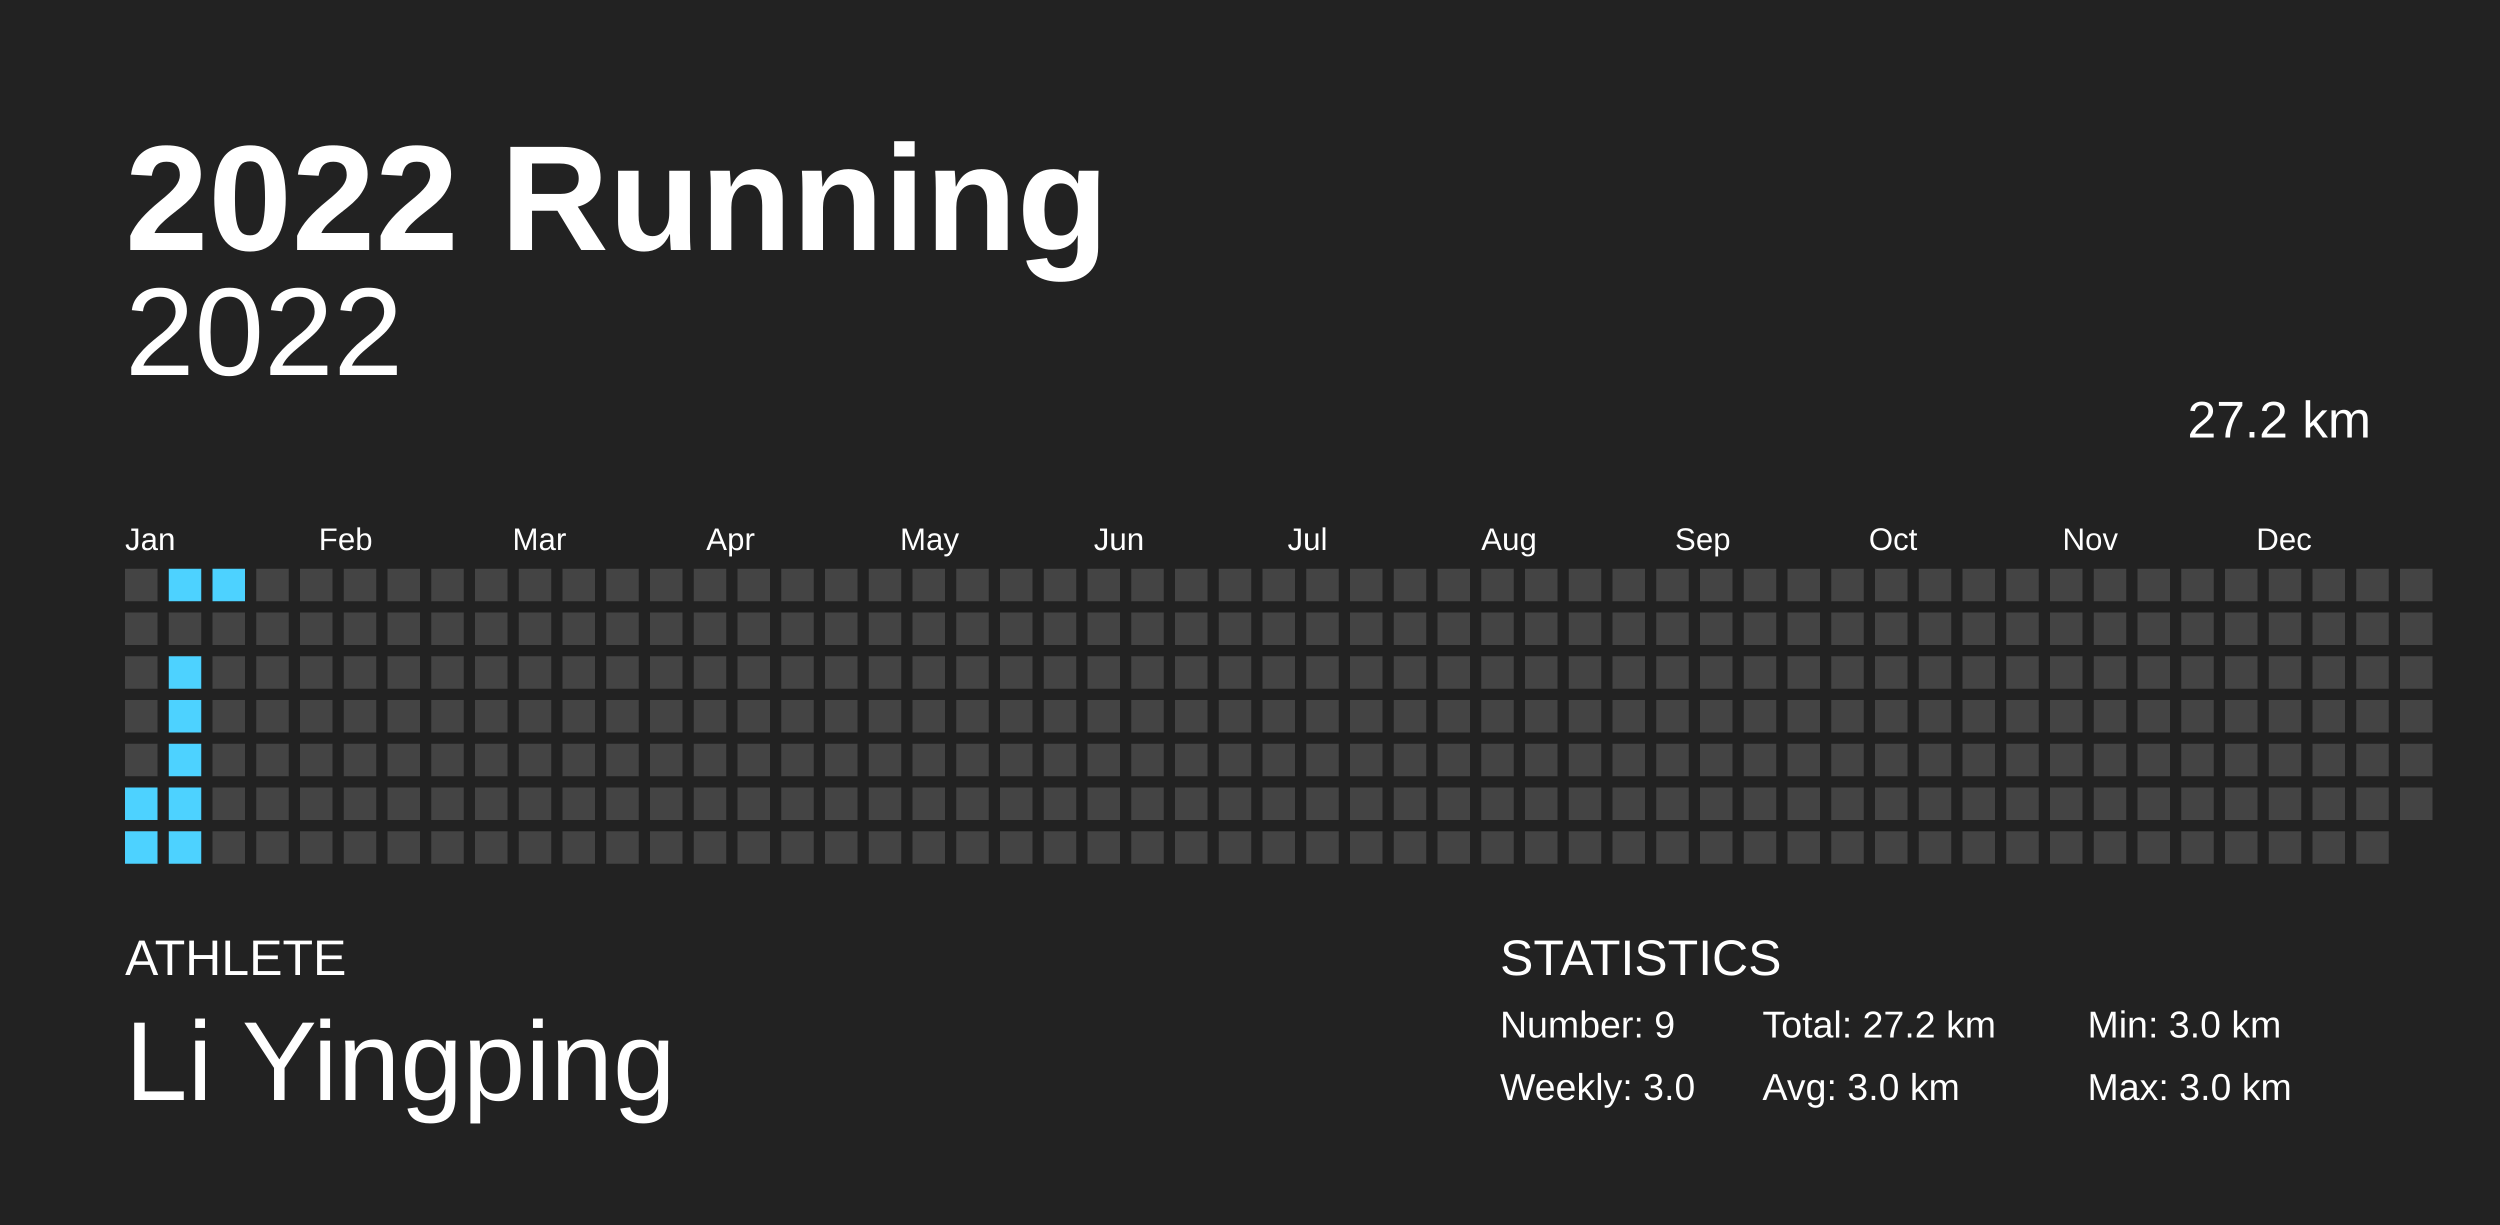
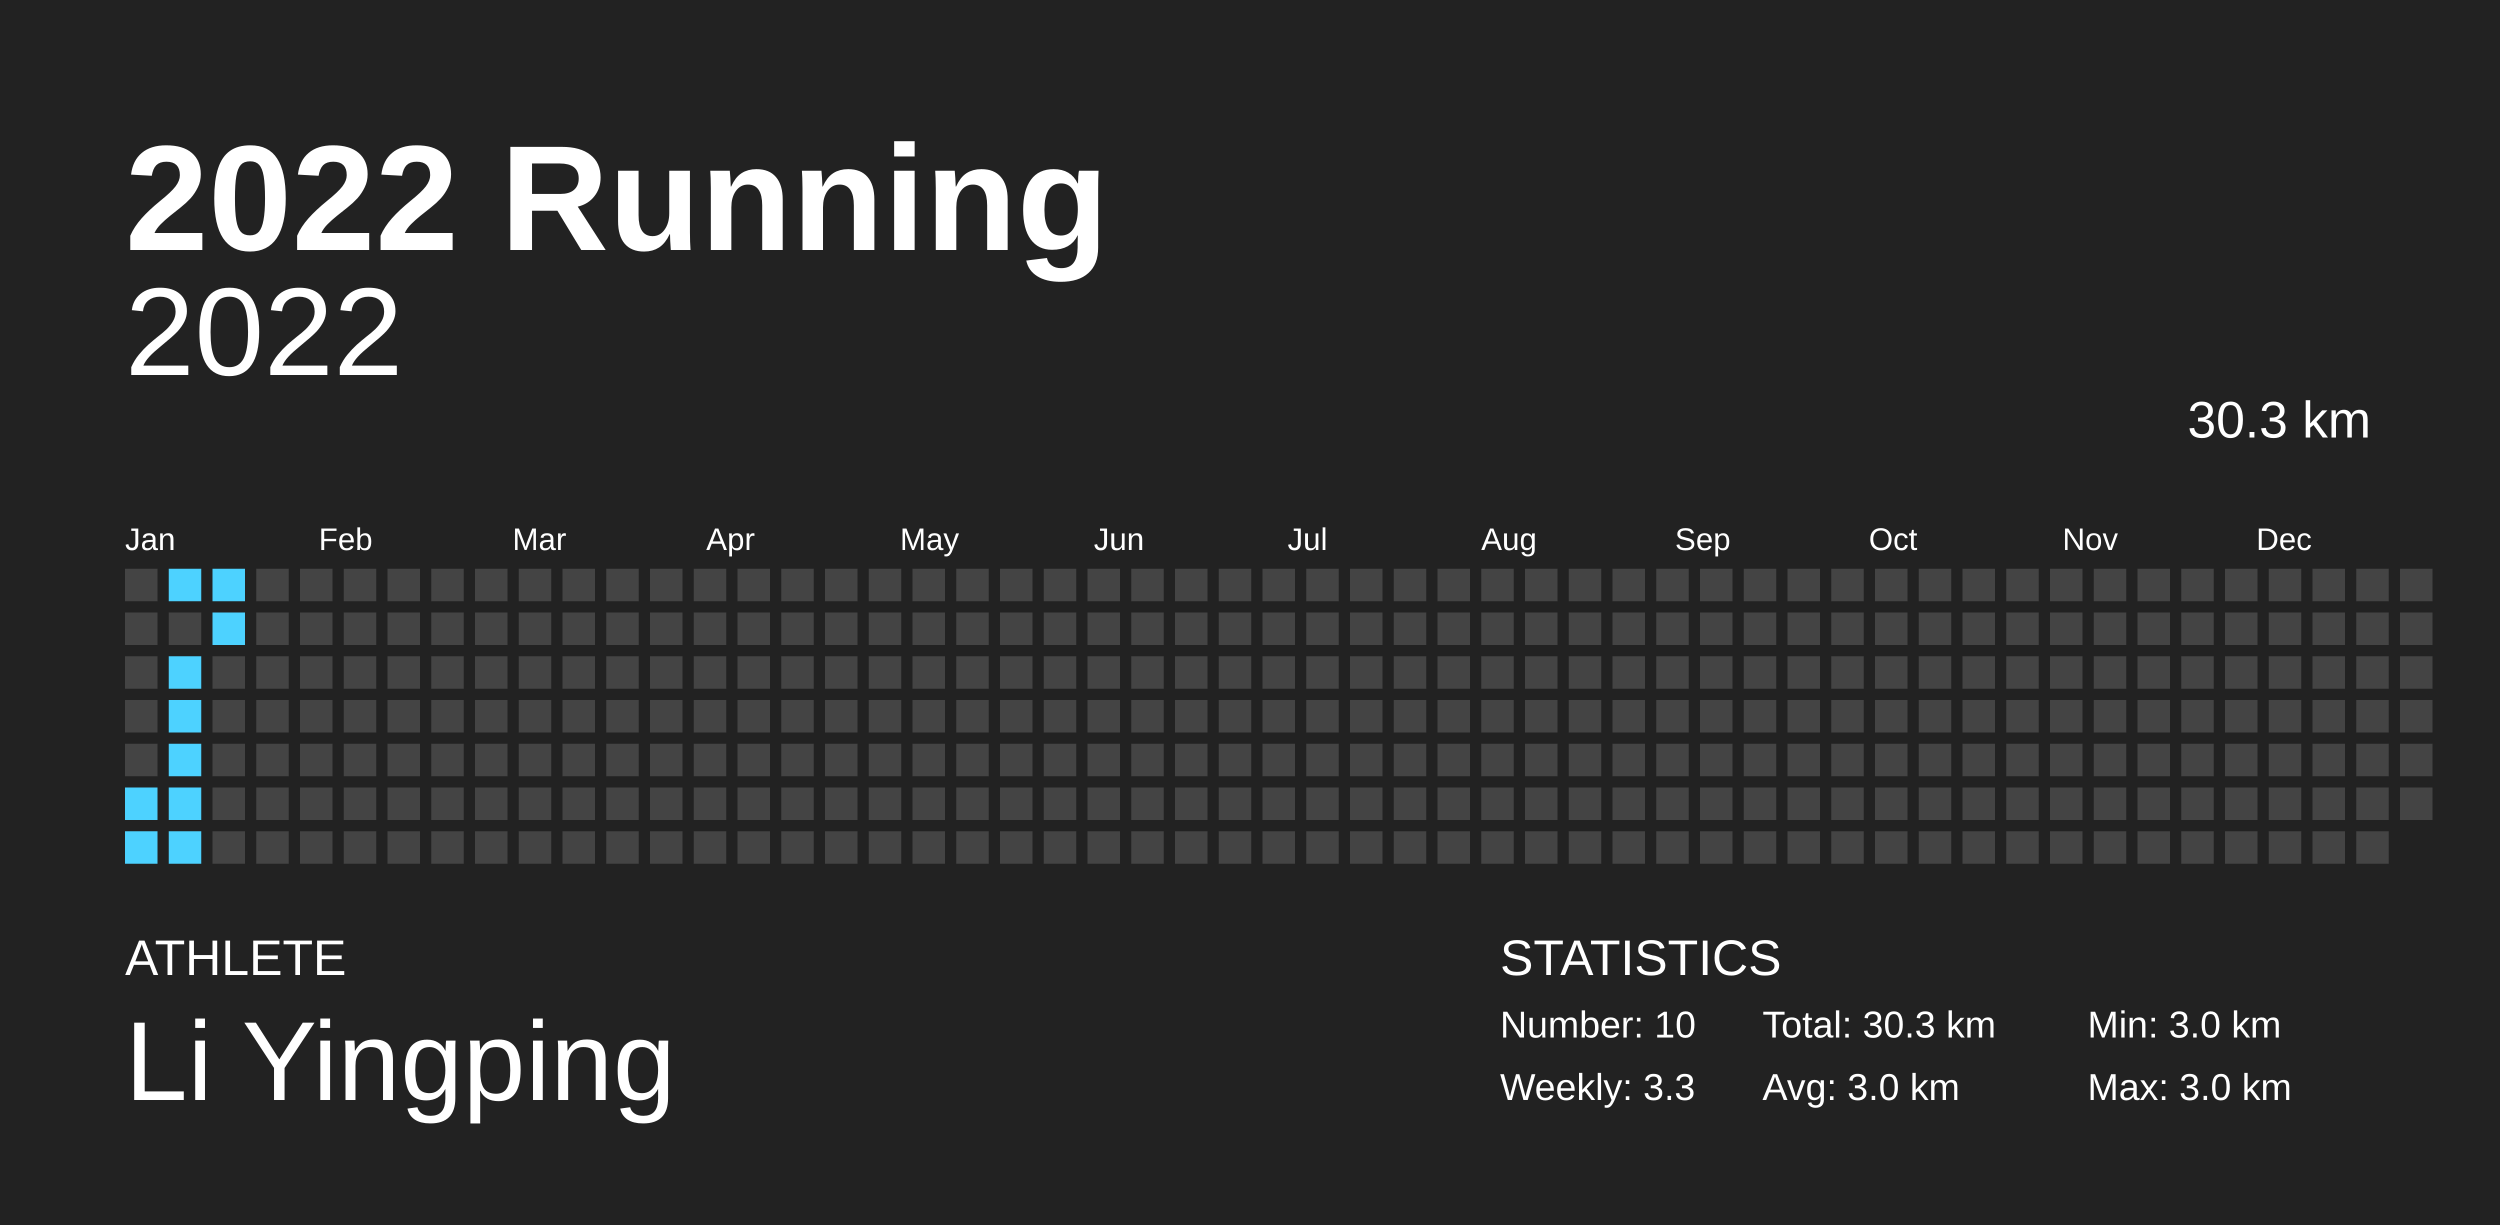
<svg xmlns="http://www.w3.org/2000/svg" baseProfile="full" height="98mm" version="1.1" viewBox="0,0,200,98" width="200mm">
  <defs />
  <rect fill="#222222" height="98" width="200" x="0" y="0" />
  <text fill="#FFFFFF" style="font-size:12px; font-family:Arial; font-weight:bold;" x="10" y="20">2022 Running</text>
  <text fill="#FFFFFF" style="font-size:4px; font-family:Arial" x="10" y="78">ATHLETE</text>
  <text fill="#FFFFFF" style="font-size:9px; font-family:Arial" x="10" y="88">Li Yingping</text>
  <text fill="#FFFFFF" style="font-size:4px; font-family:Arial" x="120" y="78">STATISTICS</text>
-   <text fill="#FFFFFF" style="font-size:3px; font-family:Arial" x="120" y="83">Number: 9</text>
-   <text fill="#FFFFFF" style="font-size:3px; font-family:Arial" x="120" y="88">Weekly: 3.0</text>
-   <text fill="#FFFFFF" style="font-size:3px; font-family:Arial" x="141" y="83">Total: 27.2 km</text>
+   <text fill="#FFFFFF" style="font-size:3px; font-family:Arial" x="120" y="83">Number: 10</text>
+   <text fill="#FFFFFF" style="font-size:3px; font-family:Arial" x="120" y="88">Weekly: 3.3</text>
+   <text fill="#FFFFFF" style="font-size:3px; font-family:Arial" x="141" y="83">Total: 30.3 km</text>
  <text fill="#FFFFFF" style="font-size:3px; font-family:Arial" x="141" y="88">Avg: 3.0 km</text>
  <text fill="#FFFFFF" style="font-size:3px; font-family:Arial" x="167" y="83">Min: 3.0 km</text>
  <text fill="#FFFFFF" style="font-size:3px; font-family:Arial" x="167" y="88">Max: 3.0 km</text>
  <text alignment-baseline="hanging" fill="#FFFFFF" style="font-size:10.0px; font-family:Arial;" x="10" y="30">2022</text>
-   <text alignment-baseline="hanging" fill="#FFFFFF" style="font-size:4.125px; font-family:Arial;" x="175" y="35">27.2 km</text>
+   <text alignment-baseline="hanging" fill="#FFFFFF" style="font-size:4.125px; font-family:Arial;" x="175" y="35">30.3 km</text>
  <text fill="#FFFFFF" style="font-size:2.5px; font-family:Arial" x="10.0" y="44">Jan</text>
  <text fill="#FFFFFF" style="font-size:2.5px; font-family:Arial" x="25.5" y="44">Feb</text>
  <text fill="#FFFFFF" style="font-size:2.5px; font-family:Arial" x="41.0" y="44">Mar</text>
  <text fill="#FFFFFF" style="font-size:2.5px; font-family:Arial" x="56.5" y="44">Apr</text>
  <text fill="#FFFFFF" style="font-size:2.5px; font-family:Arial" x="72.0" y="44">May</text>
  <text fill="#FFFFFF" style="font-size:2.5px; font-family:Arial" x="87.5" y="44">Jun</text>
  <text fill="#FFFFFF" style="font-size:2.5px; font-family:Arial" x="103.0" y="44">Jul</text>
  <text fill="#FFFFFF" style="font-size:2.5px; font-family:Arial" x="118.5" y="44">Aug</text>
  <text fill="#FFFFFF" style="font-size:2.5px; font-family:Arial" x="134.0" y="44">Sep</text>
  <text fill="#FFFFFF" style="font-size:2.5px; font-family:Arial" x="149.5" y="44">Oct</text>
  <text fill="#FFFFFF" style="font-size:2.5px; font-family:Arial" x="165.0" y="44">Nov</text>
  <text fill="#FFFFFF" style="font-size:2.5px; font-family:Arial" x="180.5" y="44">Dec</text>
  <rect fill="#444444" height="2.6" width="2.6" x="10.0" y="45.5" />
  <rect fill="#444444" height="2.6" width="2.6" x="10.0" y="49.0" />
  <rect fill="#444444" height="2.6" width="2.6" x="10.0" y="52.5" />
  <rect fill="#444444" height="2.6" width="2.6" x="10.0" y="56.0" />
  <rect fill="#444444" height="2.6" width="2.6" x="10.0" y="59.5" />
  <rect fill="#4dd2ff" height="2.6" width="2.6" x="10.0" y="63.0" />
  <rect fill="#4dd2ff" height="2.6" width="2.6" x="10.0" y="66.5" />
  <rect fill="#4dd2ff" height="2.6" width="2.6" x="13.5" y="45.5" />
  <rect fill="#444444" height="2.6" width="2.6" x="13.5" y="49.0" />
  <rect fill="#4dd2ff" height="2.6" width="2.6" x="13.5" y="52.5" />
  <rect fill="#4dd2ff" height="2.6" width="2.6" x="13.5" y="56.0" />
  <rect fill="#4dd2ff" height="2.6" width="2.6" x="13.5" y="59.5" />
  <rect fill="#4dd2ff" height="2.6" width="2.6" x="13.5" y="63.0" />
  <rect fill="#4dd2ff" height="2.6" width="2.6" x="13.5" y="66.5" />
  <rect fill="#4dd2ff" height="2.6" width="2.6" x="17.0" y="45.5" />
-   <rect fill="#444444" height="2.6" width="2.6" x="17.0" y="49.0" />
+   <rect fill="#4dd2ff" height="2.6" width="2.6" x="17.0" y="49.0" />
  <rect fill="#444444" height="2.6" width="2.6" x="17.0" y="52.5" />
  <rect fill="#444444" height="2.6" width="2.6" x="17.0" y="56.0" />
  <rect fill="#444444" height="2.6" width="2.6" x="17.0" y="59.5" />
  <rect fill="#444444" height="2.6" width="2.6" x="17.0" y="63.0" />
  <rect fill="#444444" height="2.6" width="2.6" x="17.0" y="66.5" />
  <rect fill="#444444" height="2.6" width="2.6" x="20.5" y="45.5" />
  <rect fill="#444444" height="2.6" width="2.6" x="20.5" y="49.0" />
  <rect fill="#444444" height="2.6" width="2.6" x="20.5" y="52.5" />
  <rect fill="#444444" height="2.6" width="2.6" x="20.5" y="56.0" />
  <rect fill="#444444" height="2.6" width="2.6" x="20.5" y="59.5" />
  <rect fill="#444444" height="2.6" width="2.6" x="20.5" y="63.0" />
  <rect fill="#444444" height="2.6" width="2.6" x="20.5" y="66.5" />
  <rect fill="#444444" height="2.6" width="2.6" x="24.0" y="45.5" />
  <rect fill="#444444" height="2.6" width="2.6" x="24.0" y="49.0" />
  <rect fill="#444444" height="2.6" width="2.6" x="24.0" y="52.5" />
  <rect fill="#444444" height="2.6" width="2.6" x="24.0" y="56.0" />
  <rect fill="#444444" height="2.6" width="2.6" x="24.0" y="59.5" />
  <rect fill="#444444" height="2.6" width="2.6" x="24.0" y="63.0" />
  <rect fill="#444444" height="2.6" width="2.6" x="24.0" y="66.5" />
  <rect fill="#444444" height="2.6" width="2.6" x="27.5" y="45.5" />
  <rect fill="#444444" height="2.6" width="2.6" x="27.5" y="49.0" />
  <rect fill="#444444" height="2.6" width="2.6" x="27.5" y="52.5" />
  <rect fill="#444444" height="2.6" width="2.6" x="27.5" y="56.0" />
  <rect fill="#444444" height="2.6" width="2.6" x="27.5" y="59.5" />
  <rect fill="#444444" height="2.6" width="2.6" x="27.5" y="63.0" />
  <rect fill="#444444" height="2.6" width="2.6" x="27.5" y="66.5" />
  <rect fill="#444444" height="2.6" width="2.6" x="31.0" y="45.5" />
  <rect fill="#444444" height="2.6" width="2.6" x="31.0" y="49.0" />
  <rect fill="#444444" height="2.6" width="2.6" x="31.0" y="52.5" />
  <rect fill="#444444" height="2.6" width="2.6" x="31.0" y="56.0" />
  <rect fill="#444444" height="2.6" width="2.6" x="31.0" y="59.5" />
  <rect fill="#444444" height="2.6" width="2.6" x="31.0" y="63.0" />
  <rect fill="#444444" height="2.6" width="2.6" x="31.0" y="66.5" />
  <rect fill="#444444" height="2.6" width="2.6" x="34.5" y="45.5" />
  <rect fill="#444444" height="2.6" width="2.6" x="34.5" y="49.0" />
  <rect fill="#444444" height="2.6" width="2.6" x="34.5" y="52.5" />
  <rect fill="#444444" height="2.6" width="2.6" x="34.5" y="56.0" />
  <rect fill="#444444" height="2.6" width="2.6" x="34.5" y="59.5" />
  <rect fill="#444444" height="2.6" width="2.6" x="34.5" y="63.0" />
  <rect fill="#444444" height="2.6" width="2.6" x="34.5" y="66.5" />
  <rect fill="#444444" height="2.6" width="2.6" x="38.0" y="45.5" />
  <rect fill="#444444" height="2.6" width="2.6" x="38.0" y="49.0" />
  <rect fill="#444444" height="2.6" width="2.6" x="38.0" y="52.5" />
  <rect fill="#444444" height="2.6" width="2.6" x="38.0" y="56.0" />
  <rect fill="#444444" height="2.6" width="2.6" x="38.0" y="59.5" />
  <rect fill="#444444" height="2.6" width="2.6" x="38.0" y="63.0" />
  <rect fill="#444444" height="2.6" width="2.6" x="38.0" y="66.5" />
  <rect fill="#444444" height="2.6" width="2.6" x="41.5" y="45.5" />
  <rect fill="#444444" height="2.6" width="2.6" x="41.5" y="49.0" />
  <rect fill="#444444" height="2.6" width="2.6" x="41.5" y="52.5" />
  <rect fill="#444444" height="2.6" width="2.6" x="41.5" y="56.0" />
  <rect fill="#444444" height="2.6" width="2.6" x="41.5" y="59.5" />
  <rect fill="#444444" height="2.6" width="2.6" x="41.5" y="63.0" />
  <rect fill="#444444" height="2.6" width="2.6" x="41.5" y="66.5" />
  <rect fill="#444444" height="2.6" width="2.6" x="45.0" y="45.5" />
  <rect fill="#444444" height="2.6" width="2.6" x="45.0" y="49.0" />
  <rect fill="#444444" height="2.6" width="2.6" x="45.0" y="52.5" />
  <rect fill="#444444" height="2.6" width="2.6" x="45.0" y="56.0" />
  <rect fill="#444444" height="2.6" width="2.6" x="45.0" y="59.5" />
  <rect fill="#444444" height="2.6" width="2.6" x="45.0" y="63.0" />
  <rect fill="#444444" height="2.6" width="2.6" x="45.0" y="66.5" />
  <rect fill="#444444" height="2.6" width="2.6" x="48.5" y="45.5" />
  <rect fill="#444444" height="2.6" width="2.6" x="48.5" y="49.0" />
  <rect fill="#444444" height="2.6" width="2.6" x="48.5" y="52.5" />
  <rect fill="#444444" height="2.6" width="2.6" x="48.5" y="56.0" />
  <rect fill="#444444" height="2.6" width="2.6" x="48.5" y="59.5" />
  <rect fill="#444444" height="2.6" width="2.6" x="48.5" y="63.0" />
  <rect fill="#444444" height="2.6" width="2.6" x="48.5" y="66.5" />
  <rect fill="#444444" height="2.6" width="2.6" x="52.0" y="45.5" />
  <rect fill="#444444" height="2.6" width="2.6" x="52.0" y="49.0" />
  <rect fill="#444444" height="2.6" width="2.6" x="52.0" y="52.5" />
  <rect fill="#444444" height="2.6" width="2.6" x="52.0" y="56.0" />
  <rect fill="#444444" height="2.6" width="2.6" x="52.0" y="59.5" />
  <rect fill="#444444" height="2.6" width="2.6" x="52.0" y="63.0" />
  <rect fill="#444444" height="2.6" width="2.6" x="52.0" y="66.5" />
  <rect fill="#444444" height="2.6" width="2.6" x="55.5" y="45.5" />
  <rect fill="#444444" height="2.6" width="2.6" x="55.5" y="49.0" />
  <rect fill="#444444" height="2.6" width="2.6" x="55.5" y="52.5" />
  <rect fill="#444444" height="2.6" width="2.6" x="55.5" y="56.0" />
  <rect fill="#444444" height="2.6" width="2.6" x="55.5" y="59.5" />
  <rect fill="#444444" height="2.6" width="2.6" x="55.5" y="63.0" />
  <rect fill="#444444" height="2.6" width="2.6" x="55.5" y="66.5" />
  <rect fill="#444444" height="2.6" width="2.6" x="59.0" y="45.5" />
  <rect fill="#444444" height="2.6" width="2.6" x="59.0" y="49.0" />
  <rect fill="#444444" height="2.6" width="2.6" x="59.0" y="52.5" />
  <rect fill="#444444" height="2.6" width="2.6" x="59.0" y="56.0" />
  <rect fill="#444444" height="2.6" width="2.6" x="59.0" y="59.5" />
  <rect fill="#444444" height="2.6" width="2.6" x="59.0" y="63.0" />
  <rect fill="#444444" height="2.6" width="2.6" x="59.0" y="66.5" />
  <rect fill="#444444" height="2.6" width="2.6" x="62.5" y="45.5" />
  <rect fill="#444444" height="2.6" width="2.6" x="62.5" y="49.0" />
  <rect fill="#444444" height="2.6" width="2.6" x="62.5" y="52.5" />
  <rect fill="#444444" height="2.6" width="2.6" x="62.5" y="56.0" />
  <rect fill="#444444" height="2.6" width="2.6" x="62.5" y="59.5" />
  <rect fill="#444444" height="2.6" width="2.6" x="62.5" y="63.0" />
  <rect fill="#444444" height="2.6" width="2.6" x="62.5" y="66.5" />
  <rect fill="#444444" height="2.6" width="2.6" x="66.0" y="45.5" />
  <rect fill="#444444" height="2.6" width="2.6" x="66.0" y="49.0" />
  <rect fill="#444444" height="2.6" width="2.6" x="66.0" y="52.5" />
  <rect fill="#444444" height="2.6" width="2.6" x="66.0" y="56.0" />
  <rect fill="#444444" height="2.6" width="2.6" x="66.0" y="59.5" />
  <rect fill="#444444" height="2.6" width="2.6" x="66.0" y="63.0" />
  <rect fill="#444444" height="2.6" width="2.6" x="66.0" y="66.5" />
  <rect fill="#444444" height="2.6" width="2.6" x="69.5" y="45.5" />
  <rect fill="#444444" height="2.6" width="2.6" x="69.5" y="49.0" />
  <rect fill="#444444" height="2.6" width="2.6" x="69.5" y="52.5" />
  <rect fill="#444444" height="2.6" width="2.6" x="69.5" y="56.0" />
  <rect fill="#444444" height="2.6" width="2.6" x="69.5" y="59.5" />
  <rect fill="#444444" height="2.6" width="2.6" x="69.5" y="63.0" />
  <rect fill="#444444" height="2.6" width="2.6" x="69.5" y="66.5" />
  <rect fill="#444444" height="2.6" width="2.6" x="73.0" y="45.5" />
  <rect fill="#444444" height="2.6" width="2.6" x="73.0" y="49.0" />
  <rect fill="#444444" height="2.6" width="2.6" x="73.0" y="52.5" />
  <rect fill="#444444" height="2.6" width="2.6" x="73.0" y="56.0" />
  <rect fill="#444444" height="2.6" width="2.6" x="73.0" y="59.5" />
  <rect fill="#444444" height="2.6" width="2.6" x="73.0" y="63.0" />
  <rect fill="#444444" height="2.6" width="2.6" x="73.0" y="66.5" />
  <rect fill="#444444" height="2.6" width="2.6" x="76.5" y="45.5" />
  <rect fill="#444444" height="2.6" width="2.6" x="76.5" y="49.0" />
  <rect fill="#444444" height="2.6" width="2.6" x="76.5" y="52.5" />
  <rect fill="#444444" height="2.6" width="2.6" x="76.5" y="56.0" />
  <rect fill="#444444" height="2.6" width="2.6" x="76.5" y="59.5" />
  <rect fill="#444444" height="2.6" width="2.6" x="76.5" y="63.0" />
  <rect fill="#444444" height="2.6" width="2.6" x="76.5" y="66.5" />
  <rect fill="#444444" height="2.6" width="2.6" x="80.0" y="45.5" />
  <rect fill="#444444" height="2.6" width="2.6" x="80.0" y="49.0" />
  <rect fill="#444444" height="2.6" width="2.6" x="80.0" y="52.5" />
  <rect fill="#444444" height="2.6" width="2.6" x="80.0" y="56.0" />
  <rect fill="#444444" height="2.6" width="2.6" x="80.0" y="59.5" />
  <rect fill="#444444" height="2.6" width="2.6" x="80.0" y="63.0" />
  <rect fill="#444444" height="2.6" width="2.6" x="80.0" y="66.5" />
  <rect fill="#444444" height="2.6" width="2.6" x="83.5" y="45.5" />
  <rect fill="#444444" height="2.6" width="2.6" x="83.5" y="49.0" />
  <rect fill="#444444" height="2.6" width="2.6" x="83.5" y="52.5" />
  <rect fill="#444444" height="2.6" width="2.6" x="83.5" y="56.0" />
  <rect fill="#444444" height="2.6" width="2.6" x="83.5" y="59.5" />
  <rect fill="#444444" height="2.6" width="2.6" x="83.5" y="63.0" />
  <rect fill="#444444" height="2.6" width="2.6" x="83.5" y="66.5" />
  <rect fill="#444444" height="2.6" width="2.6" x="87.0" y="45.5" />
  <rect fill="#444444" height="2.6" width="2.6" x="87.0" y="49.0" />
  <rect fill="#444444" height="2.6" width="2.6" x="87.0" y="52.5" />
  <rect fill="#444444" height="2.6" width="2.6" x="87.0" y="56.0" />
  <rect fill="#444444" height="2.6" width="2.6" x="87.0" y="59.5" />
  <rect fill="#444444" height="2.6" width="2.6" x="87.0" y="63.0" />
  <rect fill="#444444" height="2.6" width="2.6" x="87.0" y="66.5" />
  <rect fill="#444444" height="2.6" width="2.6" x="90.5" y="45.5" />
  <rect fill="#444444" height="2.6" width="2.6" x="90.5" y="49.0" />
  <rect fill="#444444" height="2.6" width="2.6" x="90.5" y="52.5" />
  <rect fill="#444444" height="2.6" width="2.6" x="90.5" y="56.0" />
  <rect fill="#444444" height="2.6" width="2.6" x="90.5" y="59.5" />
  <rect fill="#444444" height="2.6" width="2.6" x="90.5" y="63.0" />
  <rect fill="#444444" height="2.6" width="2.6" x="90.5" y="66.5" />
  <rect fill="#444444" height="2.6" width="2.6" x="94.0" y="45.5" />
  <rect fill="#444444" height="2.6" width="2.6" x="94.0" y="49.0" />
  <rect fill="#444444" height="2.6" width="2.6" x="94.0" y="52.5" />
  <rect fill="#444444" height="2.6" width="2.6" x="94.0" y="56.0" />
  <rect fill="#444444" height="2.6" width="2.6" x="94.0" y="59.5" />
  <rect fill="#444444" height="2.6" width="2.6" x="94.0" y="63.0" />
  <rect fill="#444444" height="2.6" width="2.6" x="94.0" y="66.5" />
  <rect fill="#444444" height="2.6" width="2.6" x="97.5" y="45.5" />
  <rect fill="#444444" height="2.6" width="2.6" x="97.5" y="49.0" />
  <rect fill="#444444" height="2.6" width="2.6" x="97.5" y="52.5" />
  <rect fill="#444444" height="2.6" width="2.6" x="97.5" y="56.0" />
  <rect fill="#444444" height="2.6" width="2.6" x="97.5" y="59.5" />
  <rect fill="#444444" height="2.6" width="2.6" x="97.5" y="63.0" />
  <rect fill="#444444" height="2.6" width="2.6" x="97.5" y="66.5" />
  <rect fill="#444444" height="2.6" width="2.6" x="101.0" y="45.5" />
  <rect fill="#444444" height="2.6" width="2.6" x="101.0" y="49.0" />
  <rect fill="#444444" height="2.6" width="2.6" x="101.0" y="52.5" />
  <rect fill="#444444" height="2.6" width="2.6" x="101.0" y="56.0" />
  <rect fill="#444444" height="2.6" width="2.6" x="101.0" y="59.5" />
  <rect fill="#444444" height="2.6" width="2.6" x="101.0" y="63.0" />
  <rect fill="#444444" height="2.6" width="2.6" x="101.0" y="66.5" />
  <rect fill="#444444" height="2.6" width="2.6" x="104.5" y="45.5" />
  <rect fill="#444444" height="2.6" width="2.6" x="104.5" y="49.0" />
  <rect fill="#444444" height="2.6" width="2.6" x="104.5" y="52.5" />
  <rect fill="#444444" height="2.6" width="2.6" x="104.5" y="56.0" />
  <rect fill="#444444" height="2.6" width="2.6" x="104.5" y="59.5" />
  <rect fill="#444444" height="2.6" width="2.6" x="104.5" y="63.0" />
  <rect fill="#444444" height="2.6" width="2.6" x="104.5" y="66.5" />
  <rect fill="#444444" height="2.6" width="2.6" x="108.0" y="45.5" />
  <rect fill="#444444" height="2.6" width="2.6" x="108.0" y="49.0" />
  <rect fill="#444444" height="2.6" width="2.6" x="108.0" y="52.5" />
  <rect fill="#444444" height="2.6" width="2.6" x="108.0" y="56.0" />
  <rect fill="#444444" height="2.6" width="2.6" x="108.0" y="59.5" />
  <rect fill="#444444" height="2.6" width="2.6" x="108.0" y="63.0" />
  <rect fill="#444444" height="2.6" width="2.6" x="108.0" y="66.5" />
  <rect fill="#444444" height="2.6" width="2.6" x="111.5" y="45.5" />
  <rect fill="#444444" height="2.6" width="2.6" x="111.5" y="49.0" />
  <rect fill="#444444" height="2.6" width="2.6" x="111.5" y="52.5" />
  <rect fill="#444444" height="2.6" width="2.6" x="111.5" y="56.0" />
  <rect fill="#444444" height="2.6" width="2.6" x="111.5" y="59.5" />
  <rect fill="#444444" height="2.6" width="2.6" x="111.5" y="63.0" />
  <rect fill="#444444" height="2.6" width="2.6" x="111.5" y="66.5" />
  <rect fill="#444444" height="2.6" width="2.6" x="115.0" y="45.5" />
  <rect fill="#444444" height="2.6" width="2.6" x="115.0" y="49.0" />
  <rect fill="#444444" height="2.6" width="2.6" x="115.0" y="52.5" />
  <rect fill="#444444" height="2.6" width="2.6" x="115.0" y="56.0" />
  <rect fill="#444444" height="2.6" width="2.6" x="115.0" y="59.5" />
  <rect fill="#444444" height="2.6" width="2.6" x="115.0" y="63.0" />
  <rect fill="#444444" height="2.6" width="2.6" x="115.0" y="66.5" />
  <rect fill="#444444" height="2.6" width="2.6" x="118.5" y="45.5" />
  <rect fill="#444444" height="2.6" width="2.6" x="118.5" y="49.0" />
  <rect fill="#444444" height="2.6" width="2.6" x="118.5" y="52.5" />
  <rect fill="#444444" height="2.6" width="2.6" x="118.5" y="56.0" />
  <rect fill="#444444" height="2.6" width="2.6" x="118.5" y="59.5" />
  <rect fill="#444444" height="2.6" width="2.6" x="118.5" y="63.0" />
  <rect fill="#444444" height="2.6" width="2.6" x="118.5" y="66.5" />
  <rect fill="#444444" height="2.6" width="2.6" x="122.0" y="45.5" />
  <rect fill="#444444" height="2.6" width="2.6" x="122.0" y="49.0" />
  <rect fill="#444444" height="2.6" width="2.6" x="122.0" y="52.5" />
  <rect fill="#444444" height="2.6" width="2.6" x="122.0" y="56.0" />
  <rect fill="#444444" height="2.6" width="2.6" x="122.0" y="59.5" />
  <rect fill="#444444" height="2.6" width="2.6" x="122.0" y="63.0" />
  <rect fill="#444444" height="2.6" width="2.6" x="122.0" y="66.5" />
  <rect fill="#444444" height="2.6" width="2.6" x="125.5" y="45.5" />
  <rect fill="#444444" height="2.6" width="2.6" x="125.5" y="49.0" />
  <rect fill="#444444" height="2.6" width="2.6" x="125.5" y="52.5" />
  <rect fill="#444444" height="2.6" width="2.6" x="125.5" y="56.0" />
  <rect fill="#444444" height="2.6" width="2.6" x="125.5" y="59.5" />
  <rect fill="#444444" height="2.6" width="2.6" x="125.5" y="63.0" />
  <rect fill="#444444" height="2.6" width="2.6" x="125.5" y="66.5" />
  <rect fill="#444444" height="2.6" width="2.6" x="129.0" y="45.5" />
  <rect fill="#444444" height="2.6" width="2.6" x="129.0" y="49.0" />
  <rect fill="#444444" height="2.6" width="2.6" x="129.0" y="52.5" />
  <rect fill="#444444" height="2.6" width="2.6" x="129.0" y="56.0" />
  <rect fill="#444444" height="2.6" width="2.6" x="129.0" y="59.5" />
  <rect fill="#444444" height="2.6" width="2.6" x="129.0" y="63.0" />
  <rect fill="#444444" height="2.6" width="2.6" x="129.0" y="66.5" />
  <rect fill="#444444" height="2.6" width="2.6" x="132.5" y="45.5" />
  <rect fill="#444444" height="2.6" width="2.6" x="132.5" y="49.0" />
  <rect fill="#444444" height="2.6" width="2.6" x="132.5" y="52.5" />
  <rect fill="#444444" height="2.6" width="2.6" x="132.5" y="56.0" />
  <rect fill="#444444" height="2.6" width="2.6" x="132.5" y="59.5" />
  <rect fill="#444444" height="2.6" width="2.6" x="132.5" y="63.0" />
  <rect fill="#444444" height="2.6" width="2.6" x="132.5" y="66.5" />
  <rect fill="#444444" height="2.6" width="2.6" x="136.0" y="45.5" />
  <rect fill="#444444" height="2.6" width="2.6" x="136.0" y="49.0" />
  <rect fill="#444444" height="2.6" width="2.6" x="136.0" y="52.5" />
  <rect fill="#444444" height="2.6" width="2.6" x="136.0" y="56.0" />
  <rect fill="#444444" height="2.6" width="2.6" x="136.0" y="59.5" />
  <rect fill="#444444" height="2.6" width="2.6" x="136.0" y="63.0" />
  <rect fill="#444444" height="2.6" width="2.6" x="136.0" y="66.5" />
  <rect fill="#444444" height="2.6" width="2.6" x="139.5" y="45.5" />
  <rect fill="#444444" height="2.6" width="2.6" x="139.5" y="49.0" />
  <rect fill="#444444" height="2.6" width="2.6" x="139.5" y="52.5" />
  <rect fill="#444444" height="2.6" width="2.6" x="139.5" y="56.0" />
  <rect fill="#444444" height="2.6" width="2.6" x="139.5" y="59.5" />
  <rect fill="#444444" height="2.6" width="2.6" x="139.5" y="63.0" />
  <rect fill="#444444" height="2.6" width="2.6" x="139.5" y="66.5" />
  <rect fill="#444444" height="2.6" width="2.6" x="143.0" y="45.5" />
  <rect fill="#444444" height="2.6" width="2.6" x="143.0" y="49.0" />
  <rect fill="#444444" height="2.6" width="2.6" x="143.0" y="52.5" />
  <rect fill="#444444" height="2.6" width="2.6" x="143.0" y="56.0" />
  <rect fill="#444444" height="2.6" width="2.6" x="143.0" y="59.5" />
  <rect fill="#444444" height="2.6" width="2.6" x="143.0" y="63.0" />
  <rect fill="#444444" height="2.6" width="2.6" x="143.0" y="66.5" />
  <rect fill="#444444" height="2.6" width="2.6" x="146.5" y="45.5" />
  <rect fill="#444444" height="2.6" width="2.6" x="146.5" y="49.0" />
  <rect fill="#444444" height="2.6" width="2.6" x="146.5" y="52.5" />
  <rect fill="#444444" height="2.6" width="2.6" x="146.5" y="56.0" />
  <rect fill="#444444" height="2.6" width="2.6" x="146.5" y="59.5" />
  <rect fill="#444444" height="2.6" width="2.6" x="146.5" y="63.0" />
  <rect fill="#444444" height="2.6" width="2.6" x="146.5" y="66.5" />
  <rect fill="#444444" height="2.6" width="2.6" x="150.0" y="45.5" />
  <rect fill="#444444" height="2.6" width="2.6" x="150.0" y="49.0" />
  <rect fill="#444444" height="2.6" width="2.6" x="150.0" y="52.5" />
  <rect fill="#444444" height="2.6" width="2.6" x="150.0" y="56.0" />
  <rect fill="#444444" height="2.6" width="2.6" x="150.0" y="59.5" />
  <rect fill="#444444" height="2.6" width="2.6" x="150.0" y="63.0" />
  <rect fill="#444444" height="2.6" width="2.6" x="150.0" y="66.5" />
  <rect fill="#444444" height="2.6" width="2.6" x="153.5" y="45.5" />
  <rect fill="#444444" height="2.6" width="2.6" x="153.5" y="49.0" />
  <rect fill="#444444" height="2.6" width="2.6" x="153.5" y="52.5" />
  <rect fill="#444444" height="2.6" width="2.6" x="153.5" y="56.0" />
  <rect fill="#444444" height="2.6" width="2.6" x="153.5" y="59.5" />
  <rect fill="#444444" height="2.6" width="2.6" x="153.5" y="63.0" />
  <rect fill="#444444" height="2.6" width="2.6" x="153.5" y="66.5" />
  <rect fill="#444444" height="2.6" width="2.6" x="157.0" y="45.5" />
  <rect fill="#444444" height="2.6" width="2.6" x="157.0" y="49.0" />
  <rect fill="#444444" height="2.6" width="2.6" x="157.0" y="52.5" />
  <rect fill="#444444" height="2.6" width="2.6" x="157.0" y="56.0" />
  <rect fill="#444444" height="2.6" width="2.6" x="157.0" y="59.5" />
  <rect fill="#444444" height="2.6" width="2.6" x="157.0" y="63.0" />
  <rect fill="#444444" height="2.6" width="2.6" x="157.0" y="66.5" />
  <rect fill="#444444" height="2.6" width="2.6" x="160.5" y="45.5" />
  <rect fill="#444444" height="2.6" width="2.6" x="160.5" y="49.0" />
  <rect fill="#444444" height="2.6" width="2.6" x="160.5" y="52.5" />
  <rect fill="#444444" height="2.6" width="2.6" x="160.5" y="56.0" />
  <rect fill="#444444" height="2.6" width="2.6" x="160.5" y="59.5" />
  <rect fill="#444444" height="2.6" width="2.6" x="160.5" y="63.0" />
  <rect fill="#444444" height="2.6" width="2.6" x="160.5" y="66.5" />
  <rect fill="#444444" height="2.6" width="2.6" x="164.0" y="45.5" />
  <rect fill="#444444" height="2.6" width="2.6" x="164.0" y="49.0" />
  <rect fill="#444444" height="2.6" width="2.6" x="164.0" y="52.5" />
  <rect fill="#444444" height="2.6" width="2.6" x="164.0" y="56.0" />
  <rect fill="#444444" height="2.6" width="2.6" x="164.0" y="59.5" />
  <rect fill="#444444" height="2.6" width="2.6" x="164.0" y="63.0" />
  <rect fill="#444444" height="2.6" width="2.6" x="164.0" y="66.5" />
  <rect fill="#444444" height="2.6" width="2.6" x="167.5" y="45.5" />
  <rect fill="#444444" height="2.6" width="2.6" x="167.5" y="49.0" />
  <rect fill="#444444" height="2.6" width="2.6" x="167.5" y="52.5" />
  <rect fill="#444444" height="2.6" width="2.6" x="167.5" y="56.0" />
  <rect fill="#444444" height="2.6" width="2.6" x="167.5" y="59.5" />
  <rect fill="#444444" height="2.6" width="2.6" x="167.5" y="63.0" />
  <rect fill="#444444" height="2.6" width="2.6" x="167.5" y="66.5" />
  <rect fill="#444444" height="2.6" width="2.6" x="171.0" y="45.5" />
  <rect fill="#444444" height="2.6" width="2.6" x="171.0" y="49.0" />
  <rect fill="#444444" height="2.6" width="2.6" x="171.0" y="52.5" />
  <rect fill="#444444" height="2.6" width="2.6" x="171.0" y="56.0" />
  <rect fill="#444444" height="2.6" width="2.6" x="171.0" y="59.5" />
  <rect fill="#444444" height="2.6" width="2.6" x="171.0" y="63.0" />
  <rect fill="#444444" height="2.6" width="2.6" x="171.0" y="66.5" />
  <rect fill="#444444" height="2.6" width="2.6" x="174.5" y="45.5" />
  <rect fill="#444444" height="2.6" width="2.6" x="174.5" y="49.0" />
  <rect fill="#444444" height="2.6" width="2.6" x="174.5" y="52.5" />
  <rect fill="#444444" height="2.6" width="2.6" x="174.5" y="56.0" />
  <rect fill="#444444" height="2.6" width="2.6" x="174.5" y="59.5" />
  <rect fill="#444444" height="2.6" width="2.6" x="174.5" y="63.0" />
  <rect fill="#444444" height="2.6" width="2.6" x="174.5" y="66.5" />
  <rect fill="#444444" height="2.6" width="2.6" x="178.0" y="45.5" />
  <rect fill="#444444" height="2.6" width="2.6" x="178.0" y="49.0" />
  <rect fill="#444444" height="2.6" width="2.6" x="178.0" y="52.5" />
  <rect fill="#444444" height="2.6" width="2.6" x="178.0" y="56.0" />
  <rect fill="#444444" height="2.6" width="2.6" x="178.0" y="59.5" />
  <rect fill="#444444" height="2.6" width="2.6" x="178.0" y="63.0" />
  <rect fill="#444444" height="2.6" width="2.6" x="178.0" y="66.5" />
  <rect fill="#444444" height="2.6" width="2.6" x="181.5" y="45.5" />
  <rect fill="#444444" height="2.6" width="2.6" x="181.5" y="49.0" />
  <rect fill="#444444" height="2.6" width="2.6" x="181.5" y="52.5" />
  <rect fill="#444444" height="2.6" width="2.6" x="181.5" y="56.0" />
  <rect fill="#444444" height="2.6" width="2.6" x="181.5" y="59.5" />
  <rect fill="#444444" height="2.6" width="2.6" x="181.5" y="63.0" />
  <rect fill="#444444" height="2.6" width="2.6" x="181.5" y="66.5" />
  <rect fill="#444444" height="2.6" width="2.6" x="185.0" y="45.5" />
  <rect fill="#444444" height="2.6" width="2.6" x="185.0" y="49.0" />
  <rect fill="#444444" height="2.6" width="2.6" x="185.0" y="52.5" />
  <rect fill="#444444" height="2.6" width="2.6" x="185.0" y="56.0" />
  <rect fill="#444444" height="2.6" width="2.6" x="185.0" y="59.5" />
  <rect fill="#444444" height="2.6" width="2.6" x="185.0" y="63.0" />
  <rect fill="#444444" height="2.6" width="2.6" x="185.0" y="66.5" />
  <rect fill="#444444" height="2.6" width="2.6" x="188.5" y="45.5" />
  <rect fill="#444444" height="2.6" width="2.6" x="188.5" y="49.0" />
  <rect fill="#444444" height="2.6" width="2.6" x="188.5" y="52.5" />
  <rect fill="#444444" height="2.6" width="2.6" x="188.5" y="56.0" />
  <rect fill="#444444" height="2.6" width="2.6" x="188.5" y="59.5" />
  <rect fill="#444444" height="2.6" width="2.6" x="188.5" y="63.0" />
  <rect fill="#444444" height="2.6" width="2.6" x="188.5" y="66.5" />
  <rect fill="#444444" height="2.6" width="2.6" x="192.0" y="45.5" />
  <rect fill="#444444" height="2.6" width="2.6" x="192.0" y="49.0" />
  <rect fill="#444444" height="2.6" width="2.6" x="192.0" y="52.5" />
  <rect fill="#444444" height="2.6" width="2.6" x="192.0" y="56.0" />
  <rect fill="#444444" height="2.6" width="2.6" x="192.0" y="59.5" />
  <rect fill="#444444" height="2.6" width="2.6" x="192.0" y="63.0" />
</svg>
